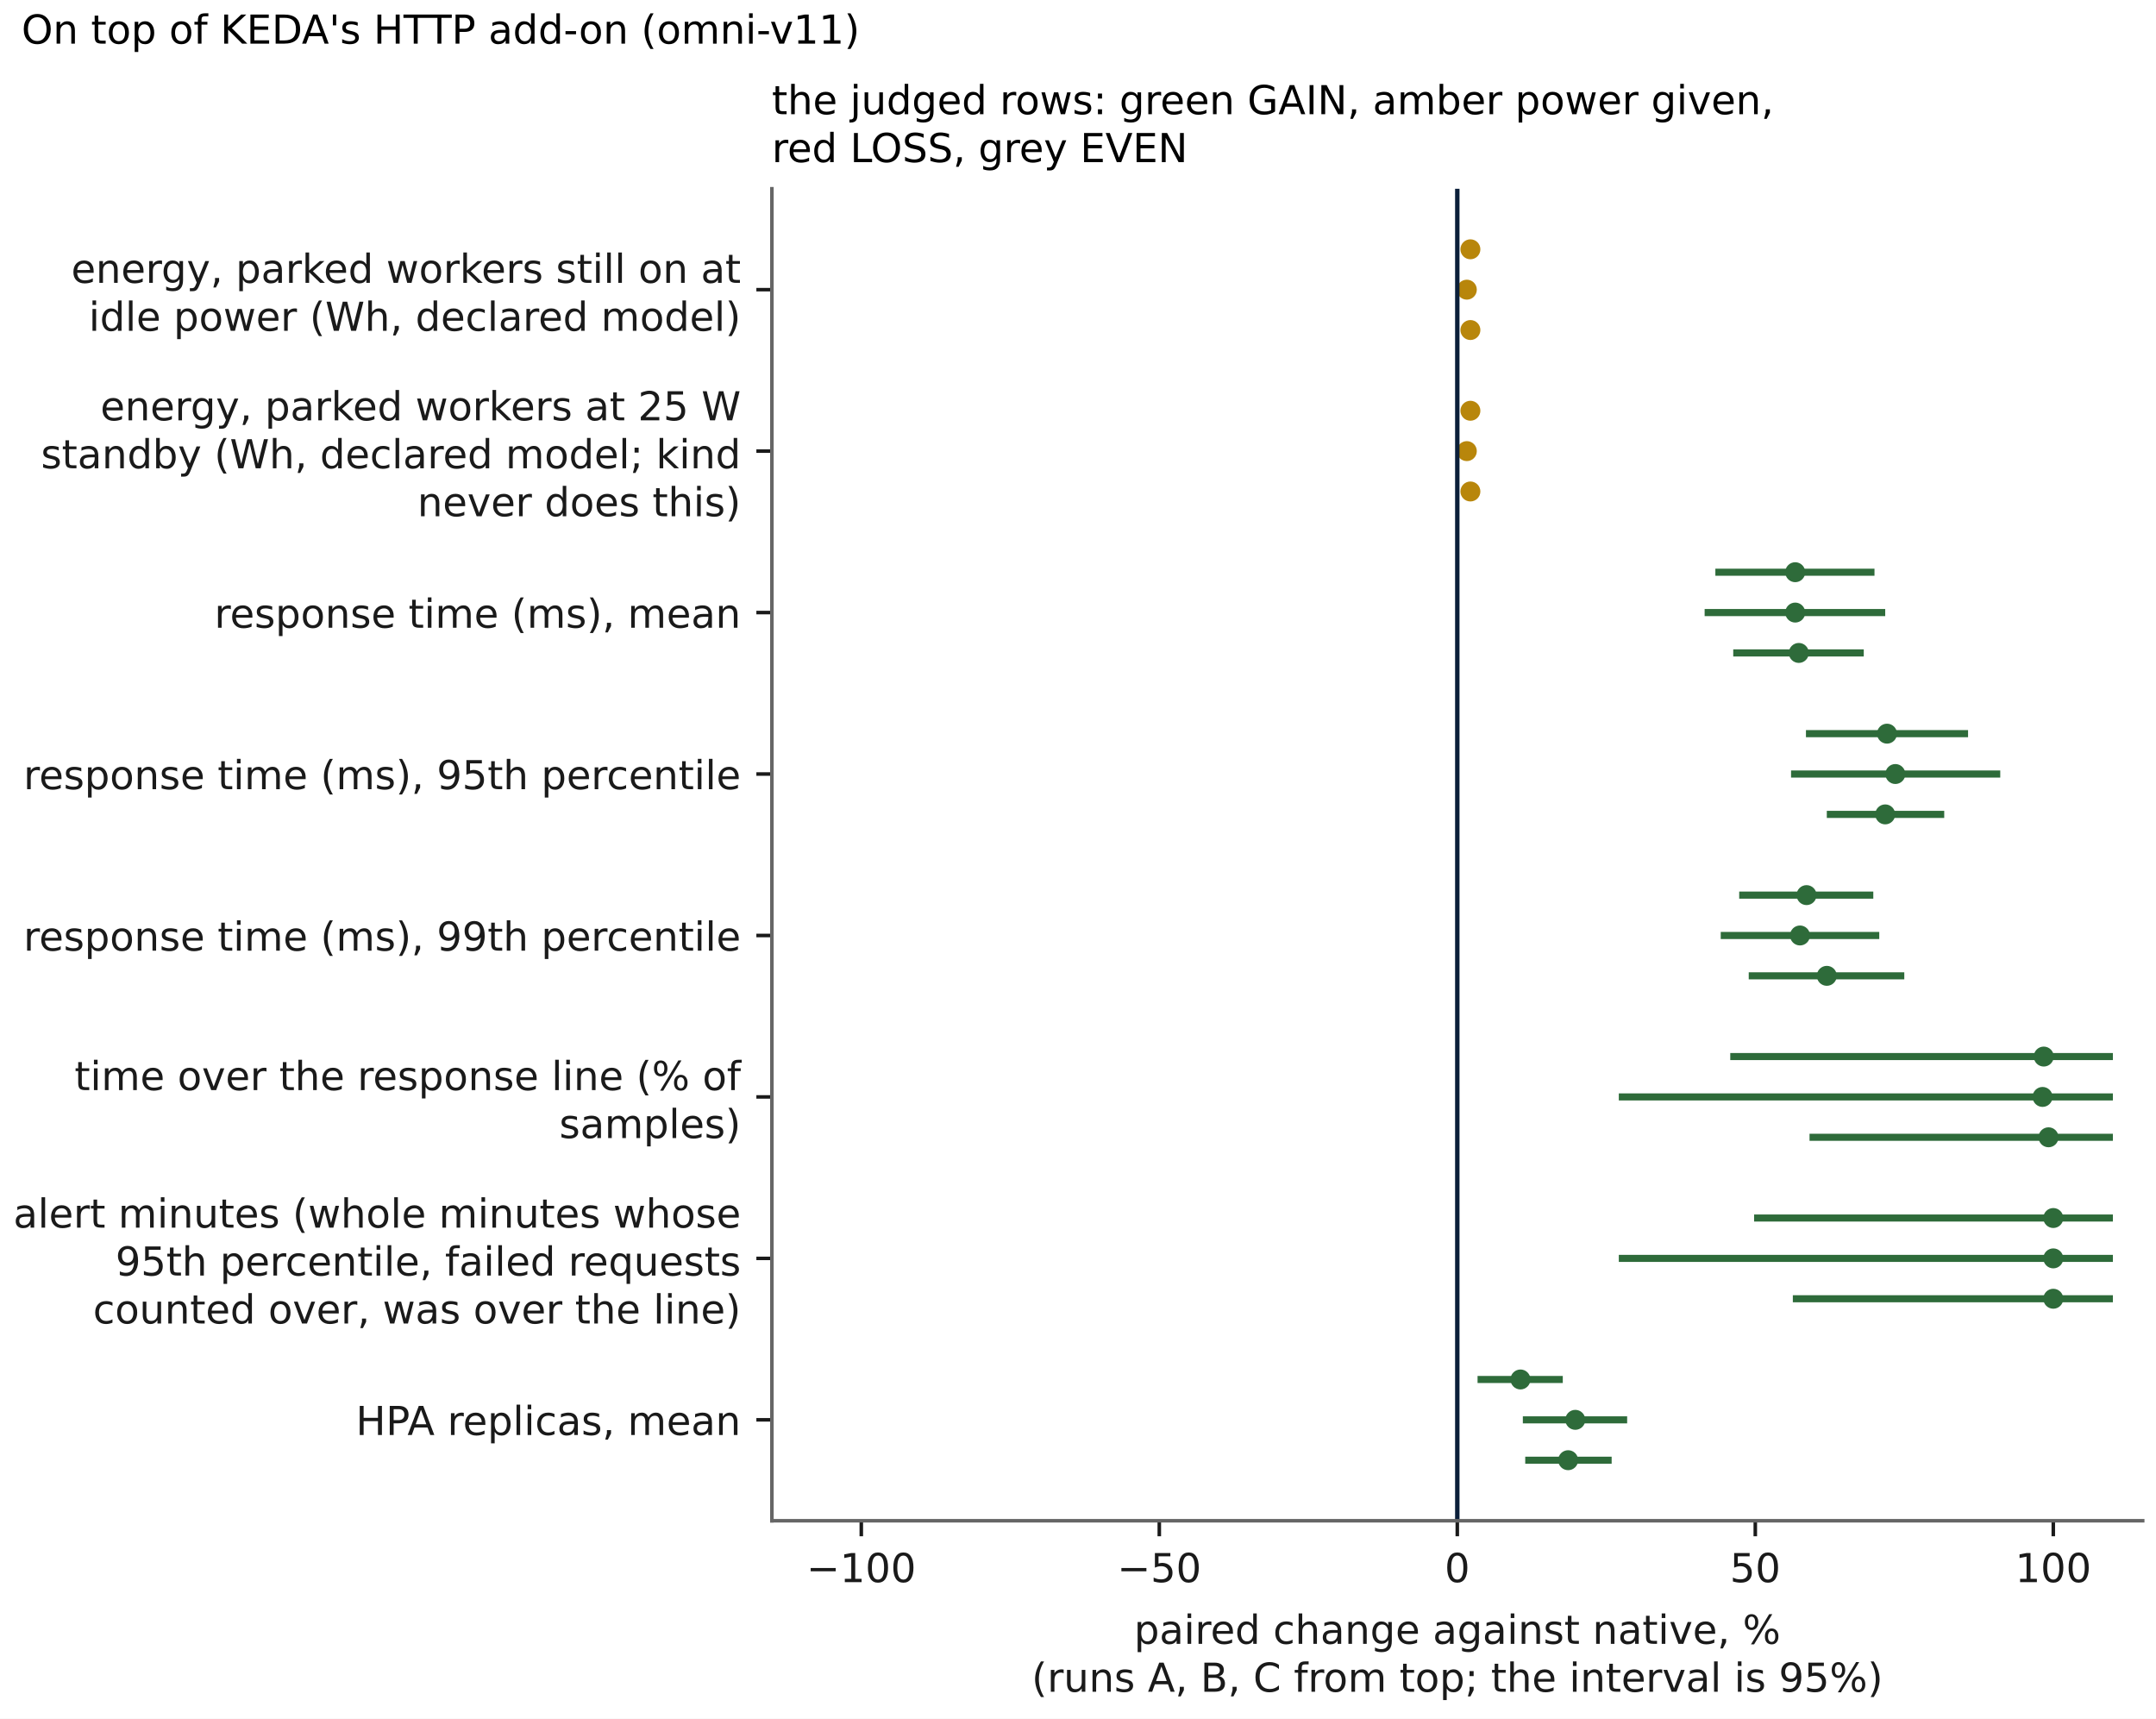
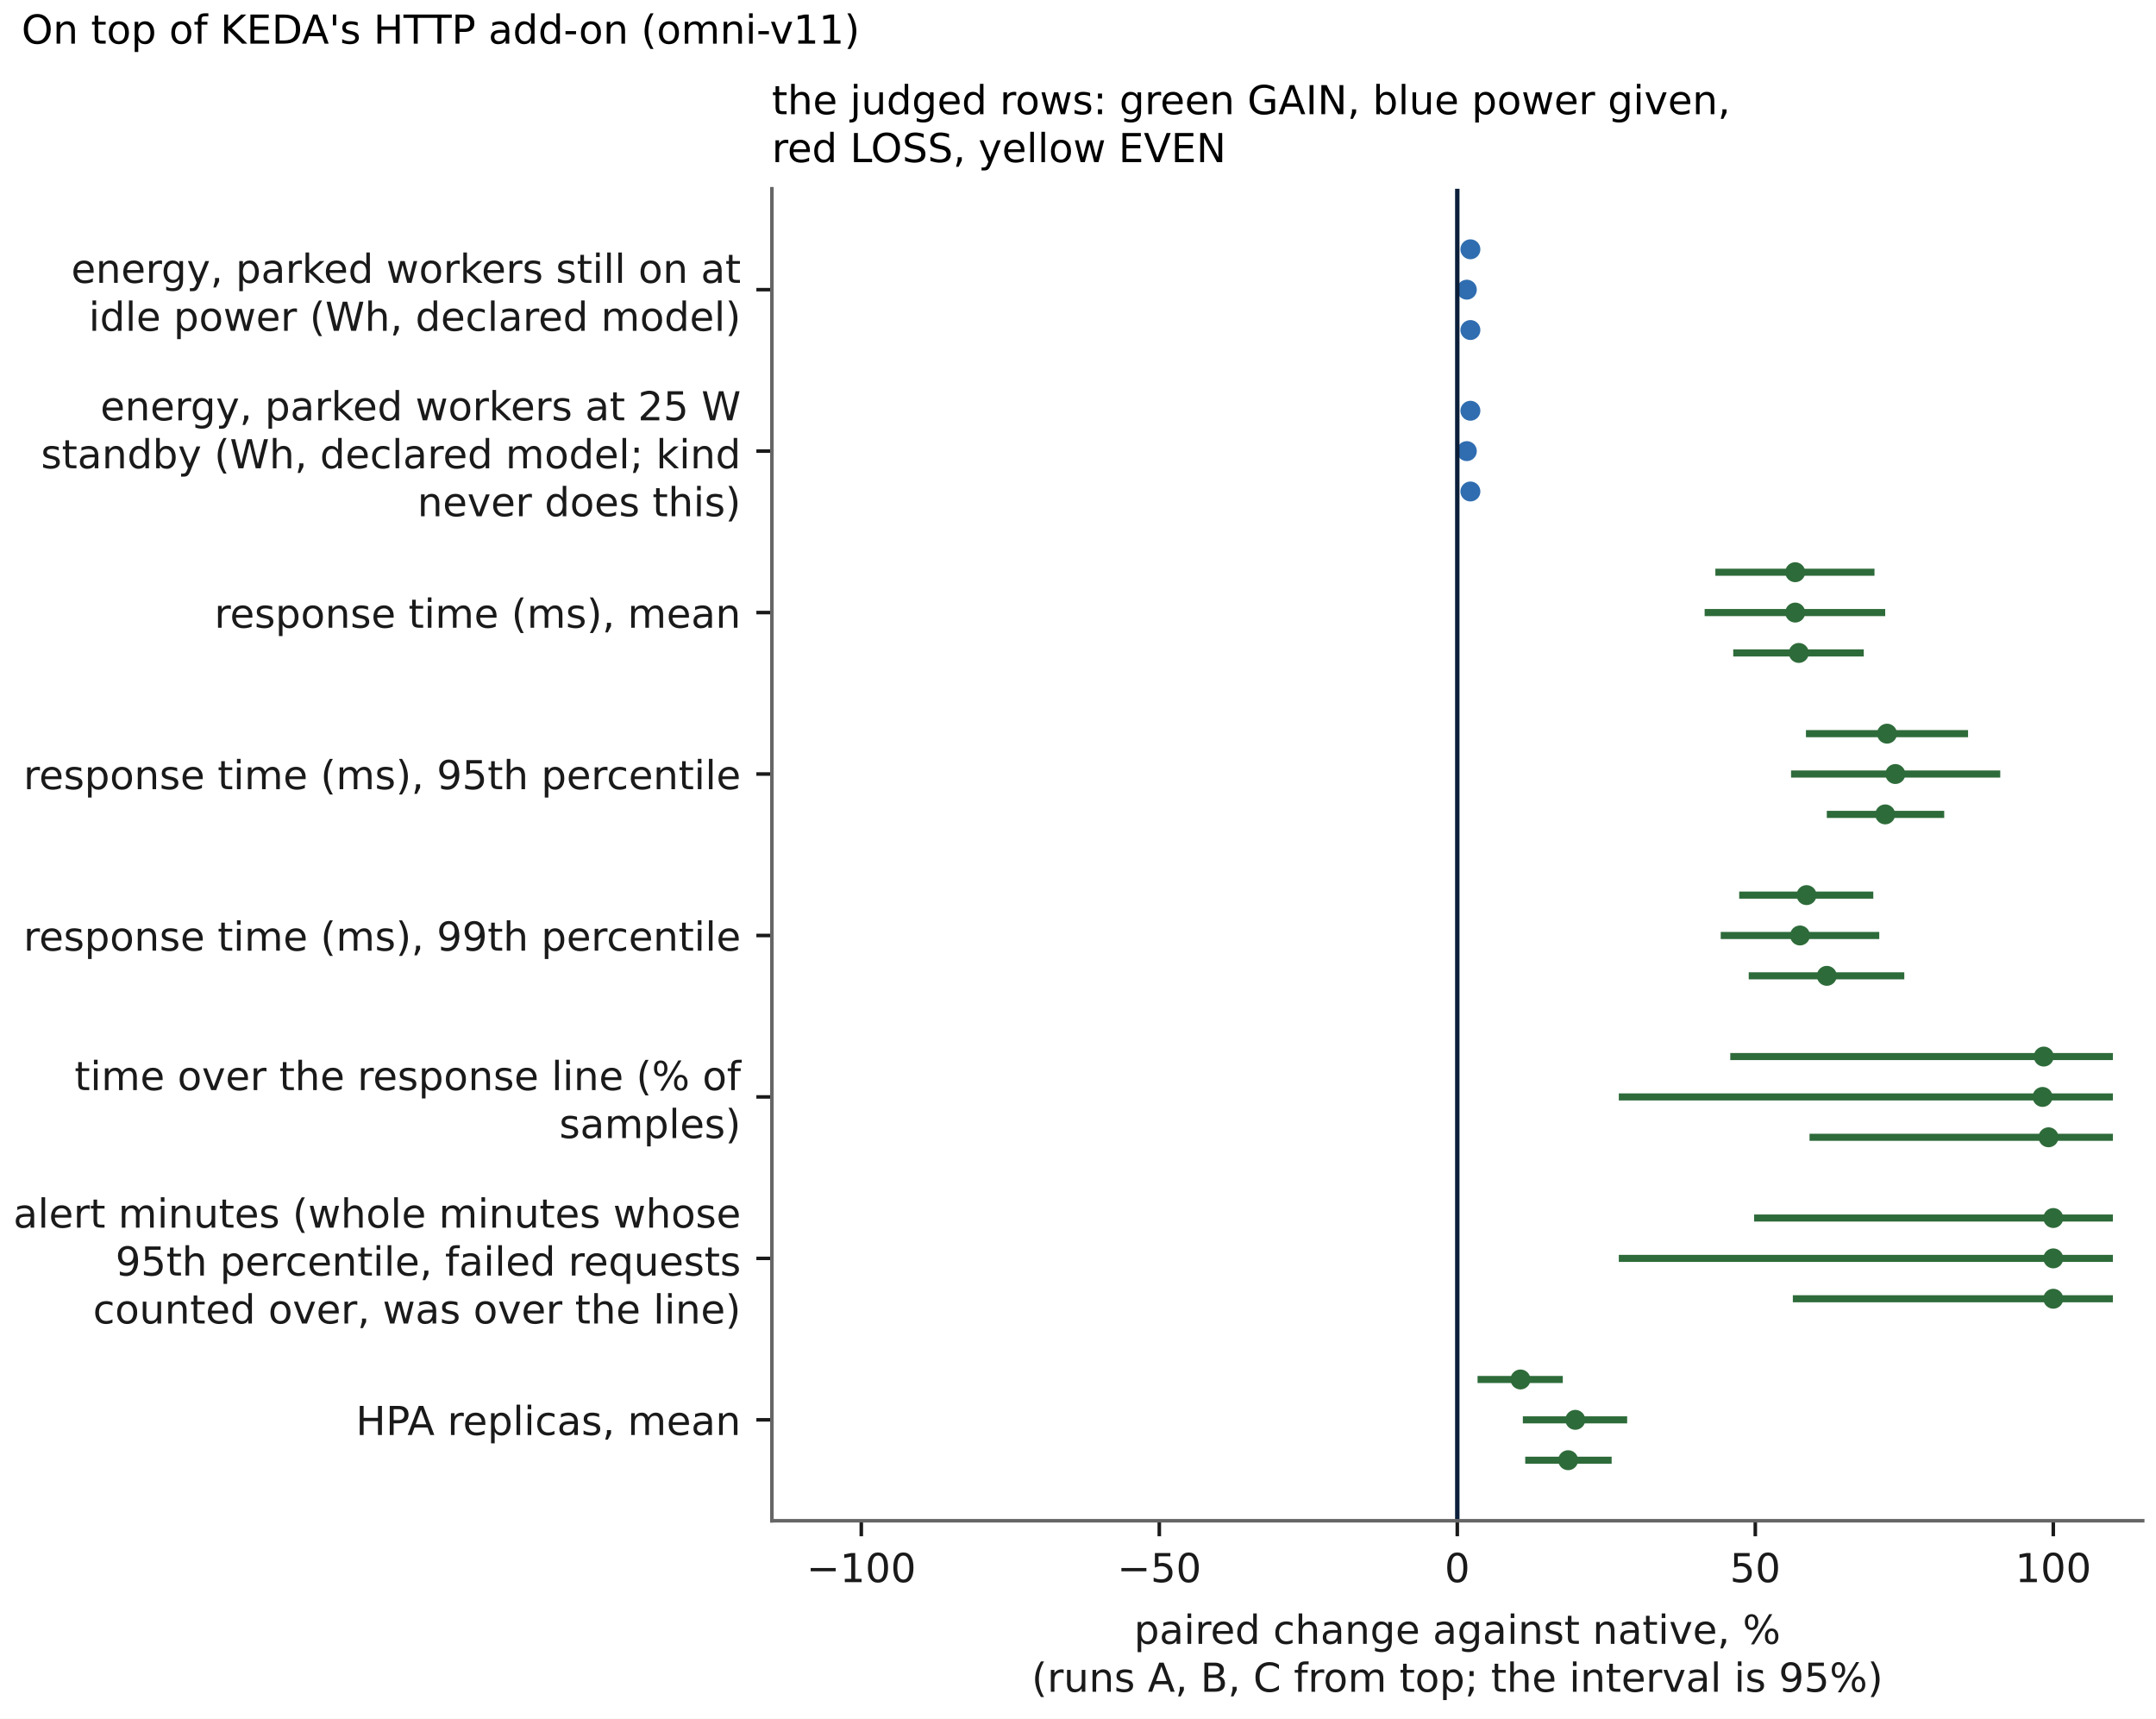
<svg xmlns="http://www.w3.org/2000/svg" xmlns:xlink="http://www.w3.org/1999/xlink" width="486pt" height="387.36pt" viewBox="0 0 486 387.36" version="1.1">
  <defs>
    <style type="text/css">*{stroke-linejoin: round; stroke-linecap: butt}</style>
  </defs>
  <g id="figure_1">
    <g id="patch_1">
      <path d="M 0 387.36  L 486 387.36  L 486 0  L 0 0  z " style="fill: #ffffff" />
    </g>
    <g id="axes_1">
      <g id="patch_2">
        <path d="M 173.999 342.755  L 483 342.755  L 483 42.543  L 173.999 42.543  z " style="fill: #ffffff" />
      </g>
      <g id="matplotlib.axis_1">
        <g id="xtick_1">
          <g id="line2d_1">
            <defs>
              <path id="m814b2a8047" d="M 0 0  L 0 3.5  " style="stroke: #1a1a1a; stroke-width: 0.8" />
            </defs>
            <g>
              <use xlink:href="#m814b2a8047" x="194.151" y="342.755" style="fill: #1a1a1a; stroke: #1a1a1a; stroke-width: 0.8" />
            </g>
          </g>
          <g id="text_1">
            <text style="font-size: 9px; font-family: 'DejaVu Sans'; text-anchor: middle; fill: #1a1a1a" x="194.151" y="356.593" transform="rotate(-0 194.1508 356.5927)">−100</text>
          </g>
        </g>
        <g id="xtick_2">
          <g id="line2d_2">
            <g>
              <use xlink:href="#m814b2a8047" x="261.325" y="342.755" style="fill: #1a1a1a; stroke: #1a1a1a; stroke-width: 0.8" />
            </g>
          </g>
          <g id="text_2">
            <text style="font-size: 9px; font-family: 'DejaVu Sans'; text-anchor: middle; fill: #1a1a1a" x="261.325" y="356.593" transform="rotate(-0 261.325 356.5927)">−50</text>
          </g>
        </g>
        <g id="xtick_3">
          <g id="line2d_3">
            <g>
              <use xlink:href="#m814b2a8047" x="328.499" y="342.755" style="fill: #1a1a1a; stroke: #1a1a1a; stroke-width: 0.8" />
            </g>
          </g>
          <g id="text_3">
            <text style="font-size: 9px; font-family: 'DejaVu Sans'; text-anchor: middle; fill: #1a1a1a" x="328.499" y="356.593" transform="rotate(-0 328.4991 356.5927)">0</text>
          </g>
        </g>
        <g id="xtick_4">
          <g id="line2d_4">
            <g>
              <use xlink:href="#m814b2a8047" x="395.673" y="342.755" style="fill: #1a1a1a; stroke: #1a1a1a; stroke-width: 0.8" />
            </g>
          </g>
          <g id="text_4">
            <text style="font-size: 9px; font-family: 'DejaVu Sans'; text-anchor: middle; fill: #1a1a1a" x="395.673" y="356.593" transform="rotate(-0 395.6733 356.5927)">50</text>
          </g>
        </g>
        <g id="xtick_5">
          <g id="line2d_5">
            <g>
              <use xlink:href="#m814b2a8047" x="462.848" y="342.755" style="fill: #1a1a1a; stroke: #1a1a1a; stroke-width: 0.8" />
            </g>
          </g>
          <g id="text_5">
            <text style="font-size: 9px; font-family: 'DejaVu Sans'; text-anchor: middle; fill: #1a1a1a" x="462.848" y="356.593" transform="rotate(-0 462.8475 356.5927)">100</text>
          </g>
        </g>
        <g id="text_6">
          <text style="font-size: 9px; font-family: 'DejaVu Sans'; fill: #1a1a1a" transform="translate(255.6315 370.4943)">paired change against native, %</text>
          <text style="font-size: 9px; font-family: 'DejaVu Sans'; fill: #1a1a1a" transform="translate(232.5507 381.2968)">(runs A, B, C from top; the interval is 95%)</text>
        </g>
      </g>
      <g id="matplotlib.axis_2">
        <g id="ytick_1">
          <g id="line2d_6">
            <defs>
              <path id="m31e56b5a68" d="M 0 0  L -3.5 0  " style="stroke: #1a1a1a; stroke-width: 0.8" />
            </defs>
            <g>
              <use xlink:href="#m31e56b5a68" x="173.999" y="320.012" style="fill: #1a1a1a; stroke: #1a1a1a; stroke-width: 0.8" />
            </g>
          </g>
          <g id="text_7">
            <text style="font-size: 9px; font-family: 'DejaVu Sans'; text-anchor: end; fill: #1a1a1a" x="166.999" y="323.431" transform="rotate(-0 166.9985 323.4308)">HPA replicas, mean</text>
          </g>
        </g>
        <g id="ytick_2">
          <g id="line2d_7">
            <g>
              <use xlink:href="#m31e56b5a68" x="173.999" y="283.622" style="fill: #1a1a1a; stroke: #1a1a1a; stroke-width: 0.8" />
            </g>
          </g>
          <g id="text_8">
            <text style="font-size: 9px; font-family: 'DejaVu Sans'; fill: #1a1a1a" transform="translate(3.00024 276.6895)">alert minutes (whole minutes whose</text>
            <text style="font-size: 9px; font-family: 'DejaVu Sans'; fill: #1a1a1a" transform="translate(26.02758 287.492)">95th percentile, failed requests</text>
            <text style="font-size: 9px; font-family: 'DejaVu Sans'; fill: #1a1a1a" transform="translate(20.96368 298.2945)">counted over, was over the line)</text>
          </g>
        </g>
        <g id="ytick_3">
          <g id="line2d_8">
            <g>
              <use xlink:href="#m31e56b5a68" x="173.999" y="247.233" style="fill: #1a1a1a; stroke: #1a1a1a; stroke-width: 0.8" />
            </g>
          </g>
          <g id="text_9">
            <text style="font-size: 9px; font-family: 'DejaVu Sans'; fill: #1a1a1a" transform="translate(16.80399 245.7015)">time over the response line (% of</text>
            <text style="font-size: 9px; font-family: 'DejaVu Sans'; fill: #1a1a1a" transform="translate(126.0766 256.504)">samples)</text>
          </g>
        </g>
        <g id="ytick_4">
          <g id="line2d_9">
            <g>
              <use xlink:href="#m31e56b5a68" x="173.999" y="210.844" style="fill: #1a1a1a; stroke: #1a1a1a; stroke-width: 0.8" />
            </g>
          </g>
          <g id="text_10">
            <text style="font-size: 9px; font-family: 'DejaVu Sans'; text-anchor: end; fill: #1a1a1a" x="166.999" y="214.263" transform="rotate(-0 166.9985 214.263)">response time (ms), 99th percentile</text>
          </g>
        </g>
        <g id="ytick_5">
          <g id="line2d_10">
            <g>
              <use xlink:href="#m31e56b5a68" x="173.999" y="174.454" style="fill: #1a1a1a; stroke: #1a1a1a; stroke-width: 0.8" />
            </g>
          </g>
          <g id="text_11">
            <text style="font-size: 9px; font-family: 'DejaVu Sans'; text-anchor: end; fill: #1a1a1a" x="166.999" y="177.874" transform="rotate(-0 166.9985 177.8738)">response time (ms), 95th percentile</text>
          </g>
        </g>
        <g id="ytick_6">
          <g id="line2d_11">
            <g>
              <use xlink:href="#m31e56b5a68" x="173.999" y="138.065" style="fill: #1a1a1a; stroke: #1a1a1a; stroke-width: 0.8" />
            </g>
          </g>
          <g id="text_12">
            <text style="font-size: 9px; font-family: 'DejaVu Sans'; text-anchor: end; fill: #1a1a1a" x="166.999" y="141.484" transform="rotate(-0 166.9985 141.4845)">response time (ms), mean</text>
          </g>
        </g>
        <g id="ytick_7">
          <g id="line2d_12">
            <g>
              <use xlink:href="#m31e56b5a68" x="173.999" y="101.676" style="fill: #1a1a1a; stroke: #1a1a1a; stroke-width: 0.8" />
            </g>
          </g>
          <g id="text_13">
            <text style="font-size: 9px; font-family: 'DejaVu Sans'; fill: #1a1a1a" transform="translate(22.62446 94.7432)">energy, parked workers at 25 W</text>
            <text style="font-size: 9px; font-family: 'DejaVu Sans'; fill: #1a1a1a" transform="translate(9.238365 105.5457)">standby (Wh, declared model; kind</text>
            <text style="font-size: 9px; font-family: 'DejaVu Sans'; fill: #1a1a1a" transform="translate(94.0929 116.3481)">never does this)</text>
          </g>
        </g>
        <g id="ytick_8">
          <g id="line2d_13">
            <g>
              <use xlink:href="#m31e56b5a68" x="173.999" y="65.287" style="fill: #1a1a1a; stroke: #1a1a1a; stroke-width: 0.8" />
            </g>
          </g>
          <g id="text_14">
            <text style="font-size: 9px; font-family: 'DejaVu Sans'; fill: #1a1a1a" transform="translate(16.04743 63.75516)">energy, parked workers still on at</text>
            <text style="font-size: 9px; font-family: 'DejaVu Sans'; fill: #1a1a1a" transform="translate(20.00743 74.55762)">idle power (Wh, declared model)</text>
          </g>
        </g>
      </g>
      <g id="line2d_14">
        <path d="M 333.067 310.914  L 352.279 310.914  " clip-path="url(#p238428a3a5)" style="fill: none; stroke: #2e6b3a; stroke-width: 1.6" />
      </g>
      <g id="line2d_15">
        <defs>
          <path id="m73f3a7aa01" d="M 0 1.75  C 0.464 1.75 0.909 1.566 1.237 1.237  C 1.566 0.909 1.75 0.464 1.75 0  C 1.75 -0.464 1.566 -0.909 1.237 -1.237  C 0.909 -1.566 0.464 -1.75 0 -1.75  C -0.464 -1.75 -0.909 -1.566 -1.237 -1.237  C -1.566 -0.909 -1.75 -0.464 -1.75 0  C -1.75 0.464 -1.566 0.909 -1.237 1.237  C -0.909 1.566 -0.464 1.75 0 1.75  z " style="stroke: #2e6b3a" />
        </defs>
        <g clip-path="url(#p238428a3a5)">
          <use xlink:href="#m73f3a7aa01" x="342.74" y="310.914" style="fill: #2e6b3a; stroke: #2e6b3a" />
        </g>
      </g>
      <g id="line2d_16">
        <path d="M 343.277 320.012  L 366.788 320.012  " clip-path="url(#p238428a3a5)" style="fill: none; stroke: #2e6b3a; stroke-width: 1.6" />
      </g>
      <g id="line2d_17">
        <g clip-path="url(#p238428a3a5)">
          <use xlink:href="#m73f3a7aa01" x="355.1" y="320.012" style="fill: #2e6b3a; stroke: #2e6b3a" />
        </g>
      </g>
      <g id="line2d_18">
        <path d="M 343.815 329.109  L 363.295 329.109  " clip-path="url(#p238428a3a5)" style="fill: none; stroke: #2e6b3a; stroke-width: 1.6" />
      </g>
      <g id="line2d_19">
        <g clip-path="url(#p238428a3a5)">
          <use xlink:href="#m73f3a7aa01" x="353.488" y="329.109" style="fill: #2e6b3a; stroke: #2e6b3a" />
        </g>
      </g>
      <g id="line2d_20">
        <path d="M 395.405 274.525  L 476.282 274.525  " clip-path="url(#p238428a3a5)" style="fill: none; stroke: #2e6b3a; stroke-width: 1.6" />
      </g>
      <g id="line2d_21">
        <g clip-path="url(#p238428a3a5)">
          <use xlink:href="#m73f3a7aa01" x="462.848" y="274.525" style="fill: #2e6b3a; stroke: #2e6b3a" />
        </g>
      </g>
      <g id="line2d_22">
        <path d="M 364.908 283.622  L 476.282 283.622  " clip-path="url(#p238428a3a5)" style="fill: none; stroke: #2e6b3a; stroke-width: 1.6" />
      </g>
      <g id="line2d_23">
        <g clip-path="url(#p238428a3a5)">
          <use xlink:href="#m73f3a7aa01" x="462.848" y="283.622" style="fill: #2e6b3a; stroke: #2e6b3a" />
        </g>
      </g>
      <g id="line2d_24">
        <path d="M 404.137 292.72  L 476.282 292.72  " clip-path="url(#p238428a3a5)" style="fill: none; stroke: #2e6b3a; stroke-width: 1.6" />
      </g>
      <g id="line2d_25">
        <g clip-path="url(#p238428a3a5)">
          <use xlink:href="#m73f3a7aa01" x="462.848" y="292.72" style="fill: #2e6b3a; stroke: #2e6b3a" />
        </g>
      </g>
      <g id="line2d_26">
        <path d="M 390.031 238.136  L 476.282 238.136  " clip-path="url(#p238428a3a5)" style="fill: none; stroke: #2e6b3a; stroke-width: 1.6" />
      </g>
      <g id="line2d_27">
        <g clip-path="url(#p238428a3a5)">
          <use xlink:href="#m73f3a7aa01" x="460.698" y="238.136" style="fill: #2e6b3a; stroke: #2e6b3a" />
        </g>
      </g>
      <g id="line2d_28">
        <path d="M 364.908 247.233  L 476.282 247.233  " clip-path="url(#p238428a3a5)" style="fill: none; stroke: #2e6b3a; stroke-width: 1.6" />
      </g>
      <g id="line2d_29">
        <g clip-path="url(#p238428a3a5)">
          <use xlink:href="#m73f3a7aa01" x="460.429" y="247.233" style="fill: #2e6b3a; stroke: #2e6b3a" />
        </g>
      </g>
      <g id="line2d_30">
        <path d="M 407.899 256.33  L 476.282 256.33  " clip-path="url(#p238428a3a5)" style="fill: none; stroke: #2e6b3a; stroke-width: 1.6" />
      </g>
      <g id="line2d_31">
        <g clip-path="url(#p238428a3a5)">
          <use xlink:href="#m73f3a7aa01" x="461.773" y="256.33" style="fill: #2e6b3a; stroke: #2e6b3a" />
        </g>
      </g>
      <g id="line2d_32">
        <path d="M 392.046 201.746  L 422.274 201.746  " clip-path="url(#p238428a3a5)" style="fill: none; stroke: #2e6b3a; stroke-width: 1.6" />
      </g>
      <g id="line2d_33">
        <g clip-path="url(#p238428a3a5)">
          <use xlink:href="#m73f3a7aa01" x="407.227" y="201.746" style="fill: #2e6b3a; stroke: #2e6b3a" />
        </g>
      </g>
      <g id="line2d_34">
        <path d="M 387.881 210.844  L 423.618 210.844  " clip-path="url(#p238428a3a5)" style="fill: none; stroke: #2e6b3a; stroke-width: 1.6" />
      </g>
      <g id="line2d_35">
        <g clip-path="url(#p238428a3a5)">
          <use xlink:href="#m73f3a7aa01" x="405.749" y="210.844" style="fill: #2e6b3a; stroke: #2e6b3a" />
        </g>
      </g>
      <g id="line2d_36">
        <path d="M 394.195 219.941  L 429.26 219.941  " clip-path="url(#p238428a3a5)" style="fill: none; stroke: #2e6b3a; stroke-width: 1.6" />
      </g>
      <g id="line2d_37">
        <g clip-path="url(#p238428a3a5)">
          <use xlink:href="#m73f3a7aa01" x="411.795" y="219.941" style="fill: #2e6b3a; stroke: #2e6b3a" />
        </g>
      </g>
      <g id="line2d_38">
        <path d="M 407.093 165.357  L 443.636 165.357  " clip-path="url(#p238428a3a5)" style="fill: none; stroke: #2e6b3a; stroke-width: 1.6" />
      </g>
      <g id="line2d_39">
        <g clip-path="url(#p238428a3a5)">
          <use xlink:href="#m73f3a7aa01" x="425.364" y="165.357" style="fill: #2e6b3a; stroke: #2e6b3a" />
        </g>
      </g>
      <g id="line2d_40">
        <path d="M 403.734 174.454  L 450.891 174.454  " clip-path="url(#p238428a3a5)" style="fill: none; stroke: #2e6b3a; stroke-width: 1.6" />
      </g>
      <g id="line2d_41">
        <g clip-path="url(#p238428a3a5)">
          <use xlink:href="#m73f3a7aa01" x="427.245" y="174.454" style="fill: #2e6b3a; stroke: #2e6b3a" />
        </g>
      </g>
      <g id="line2d_42">
        <path d="M 411.795 183.552  L 438.262 183.552  " clip-path="url(#p238428a3a5)" style="fill: none; stroke: #2e6b3a; stroke-width: 1.6" />
      </g>
      <g id="line2d_43">
        <g clip-path="url(#p238428a3a5)">
          <use xlink:href="#m73f3a7aa01" x="424.961" y="183.552" style="fill: #2e6b3a; stroke: #2e6b3a" />
        </g>
      </g>
      <g id="line2d_44">
        <path d="M 386.672 128.968  L 422.543 128.968  " clip-path="url(#p238428a3a5)" style="fill: none; stroke: #2e6b3a; stroke-width: 1.6" />
      </g>
      <g id="line2d_45">
        <g clip-path="url(#p238428a3a5)">
          <use xlink:href="#m73f3a7aa01" x="404.675" y="128.968" style="fill: #2e6b3a; stroke: #2e6b3a" />
        </g>
      </g>
      <g id="line2d_46">
        <path d="M 384.254 138.065  L 424.961 138.065  " clip-path="url(#p238428a3a5)" style="fill: none; stroke: #2e6b3a; stroke-width: 1.6" />
      </g>
      <g id="line2d_47">
        <g clip-path="url(#p238428a3a5)">
          <use xlink:href="#m73f3a7aa01" x="404.675" y="138.065" style="fill: #2e6b3a; stroke: #2e6b3a" />
        </g>
      </g>
      <g id="line2d_48">
        <path d="M 390.702 147.163  L 420.125 147.163  " clip-path="url(#p238428a3a5)" style="fill: none; stroke: #2e6b3a; stroke-width: 1.6" />
      </g>
      <g id="line2d_49">
        <g clip-path="url(#p238428a3a5)">
          <use xlink:href="#m73f3a7aa01" x="405.481" y="147.163" style="fill: #2e6b3a; stroke: #2e6b3a" />
        </g>
      </g>
      <g id="line2d_50">
-         <path d="M 330.514 92.579  L 332.395 92.579  " clip-path="url(#p238428a3a5)" style="fill: none; stroke: #b8860b; stroke-width: 1.6" />
+         <path d="M 330.514 92.579  L 332.395 92.579  " clip-path="url(#p238428a3a5)" style="fill: none; stroke: #2f6db0; stroke-width: 1.6" />
      </g>
      <g id="line2d_51">
        <defs>
-           <path id="m5563fab465" d="M 0 1.75  C 0.464 1.75 0.909 1.566 1.237 1.237  C 1.566 0.909 1.75 0.464 1.75 0  C 1.75 -0.464 1.566 -0.909 1.237 -1.237  C 0.909 -1.566 0.464 -1.75 0 -1.75  C -0.464 -1.75 -0.909 -1.566 -1.237 -1.237  C -1.566 -0.909 -1.75 -0.464 -1.75 0  C -1.75 0.464 -1.566 0.909 -1.237 1.237  C -0.909 1.566 -0.464 1.75 0 1.75  z " style="stroke: #b8860b" />
+           <path id="m39e15a943a" d="M 0 1.75  C 0.464 1.75 0.909 1.566 1.237 1.237  C 1.566 0.909 1.75 0.464 1.75 0  C 1.75 -0.464 1.566 -0.909 1.237 -1.237  C 0.909 -1.566 0.464 -1.75 0 -1.75  C -0.464 -1.75 -0.909 -1.566 -1.237 -1.237  C -1.566 -0.909 -1.75 -0.464 -1.75 0  C -1.75 0.464 -1.566 0.909 -1.237 1.237  C -0.909 1.566 -0.464 1.75 0 1.75  z " style="stroke: #2f6db0" />
        </defs>
        <g clip-path="url(#p238428a3a5)">
-           <use xlink:href="#m5563fab465" x="331.455" y="92.579" style="fill: #b8860b; stroke: #b8860b" />
+           <use xlink:href="#m39e15a943a" x="331.455" y="92.579" style="fill: #2f6db0; stroke: #2f6db0" />
        </g>
      </g>
      <g id="line2d_52">
-         <path d="M 329.574 101.676  L 331.724 101.676  " clip-path="url(#p238428a3a5)" style="fill: none; stroke: #b8860b; stroke-width: 1.6" />
+         <path d="M 329.574 101.676  L 331.724 101.676  " clip-path="url(#p238428a3a5)" style="fill: none; stroke: #2f6db0; stroke-width: 1.6" />
      </g>
      <g id="line2d_53">
        <g clip-path="url(#p238428a3a5)">
-           <use xlink:href="#m5563fab465" x="330.649" y="101.676" style="fill: #b8860b; stroke: #b8860b" />
+           <use xlink:href="#m39e15a943a" x="330.649" y="101.676" style="fill: #2f6db0; stroke: #2f6db0" />
        </g>
      </g>
      <g id="line2d_54">
-         <path d="M 330.38 110.773  L 332.395 110.773  " clip-path="url(#p238428a3a5)" style="fill: none; stroke: #b8860b; stroke-width: 1.6" />
+         <path d="M 330.38 110.773  L 332.395 110.773  " clip-path="url(#p238428a3a5)" style="fill: none; stroke: #2f6db0; stroke-width: 1.6" />
      </g>
      <g id="line2d_55">
        <g clip-path="url(#p238428a3a5)">
-           <use xlink:href="#m5563fab465" x="331.455" y="110.773" style="fill: #b8860b; stroke: #b8860b" />
+           <use xlink:href="#m39e15a943a" x="331.455" y="110.773" style="fill: #2f6db0; stroke: #2f6db0" />
        </g>
      </g>
      <g id="line2d_56">
-         <path d="M 330.514 56.189  L 332.395 56.189  " clip-path="url(#p238428a3a5)" style="fill: none; stroke: #b8860b; stroke-width: 1.6" />
+         <path d="M 330.514 56.189  L 332.395 56.189  " clip-path="url(#p238428a3a5)" style="fill: none; stroke: #2f6db0; stroke-width: 1.6" />
      </g>
      <g id="line2d_57">
        <g clip-path="url(#p238428a3a5)">
-           <use xlink:href="#m5563fab465" x="331.455" y="56.189" style="fill: #b8860b; stroke: #b8860b" />
+           <use xlink:href="#m39e15a943a" x="331.455" y="56.189" style="fill: #2f6db0; stroke: #2f6db0" />
        </g>
      </g>
      <g id="line2d_58">
-         <path d="M 329.574 65.287  L 331.724 65.287  " clip-path="url(#p238428a3a5)" style="fill: none; stroke: #b8860b; stroke-width: 1.6" />
+         <path d="M 329.574 65.287  L 331.724 65.287  " clip-path="url(#p238428a3a5)" style="fill: none; stroke: #2f6db0; stroke-width: 1.6" />
      </g>
      <g id="line2d_59">
        <g clip-path="url(#p238428a3a5)">
-           <use xlink:href="#m5563fab465" x="330.649" y="65.287" style="fill: #b8860b; stroke: #b8860b" />
+           <use xlink:href="#m39e15a943a" x="330.649" y="65.287" style="fill: #2f6db0; stroke: #2f6db0" />
        </g>
      </g>
      <g id="line2d_60">
-         <path d="M 330.38 74.384  L 332.395 74.384  " clip-path="url(#p238428a3a5)" style="fill: none; stroke: #b8860b; stroke-width: 1.6" />
+         <path d="M 330.38 74.384  L 332.395 74.384  " clip-path="url(#p238428a3a5)" style="fill: none; stroke: #2f6db0; stroke-width: 1.6" />
      </g>
      <g id="line2d_61">
        <g clip-path="url(#p238428a3a5)">
-           <use xlink:href="#m5563fab465" x="331.455" y="74.384" style="fill: #b8860b; stroke: #b8860b" />
+           <use xlink:href="#m39e15a943a" x="331.455" y="74.384" style="fill: #2f6db0; stroke: #2f6db0" />
        </g>
      </g>
      <g id="line2d_62">
        <path d="M 328.499 342.755  L 328.499 42.543  " clip-path="url(#p238428a3a5)" style="fill: none; stroke: #0b1f3a; stroke-linecap: square" />
      </g>
      <g id="patch_3">
        <path d="M 173.999 342.755  L 173.999 42.543  " style="fill: none; stroke: #666666; stroke-width: 0.8; stroke-linejoin: miter; stroke-linecap: square" />
      </g>
      <g id="patch_4">
        <path d="M 173.999 342.755  L 483 342.755  " style="fill: none; stroke: #666666; stroke-width: 0.8; stroke-linejoin: miter; stroke-linecap: square" />
      </g>
      <g id="text_15">
-         <text style="font-size: 9px; font-family: 'DejaVu Sans'" transform="translate(173.9985 25.7409)">the judged rows: green GAIN, amber power given,</text>
-         <text style="font-size: 9px; font-family: 'DejaVu Sans'" transform="translate(173.9985 36.54336)">red LOSS, grey EVEN</text>
+         <text style="font-size: 9px; font-family: 'DejaVu Sans'" transform="translate(173.9985 25.7409)">the judged rows: green GAIN, blue power given,</text>
+         <text style="font-size: 9px; font-family: 'DejaVu Sans'" transform="translate(173.9985 36.54336)">red LOSS, yellow EVEN</text>
      </g>
    </g>
    <g id="text_16">
      <text style="font-size: 9px; font-family: 'DejaVu Sans'; text-anchor: start" x="4.86" y="9.839" transform="rotate(-0 4.86 9.838834)">On top of KEDA's HTTP add-on (omni-v11)</text>
    </g>
  </g>
  <defs>
    <clipPath id="p238428a3a5">
      <rect x="173.999" y="42.543" width="309.001" height="300.211" />
    </clipPath>
  </defs>
</svg>
